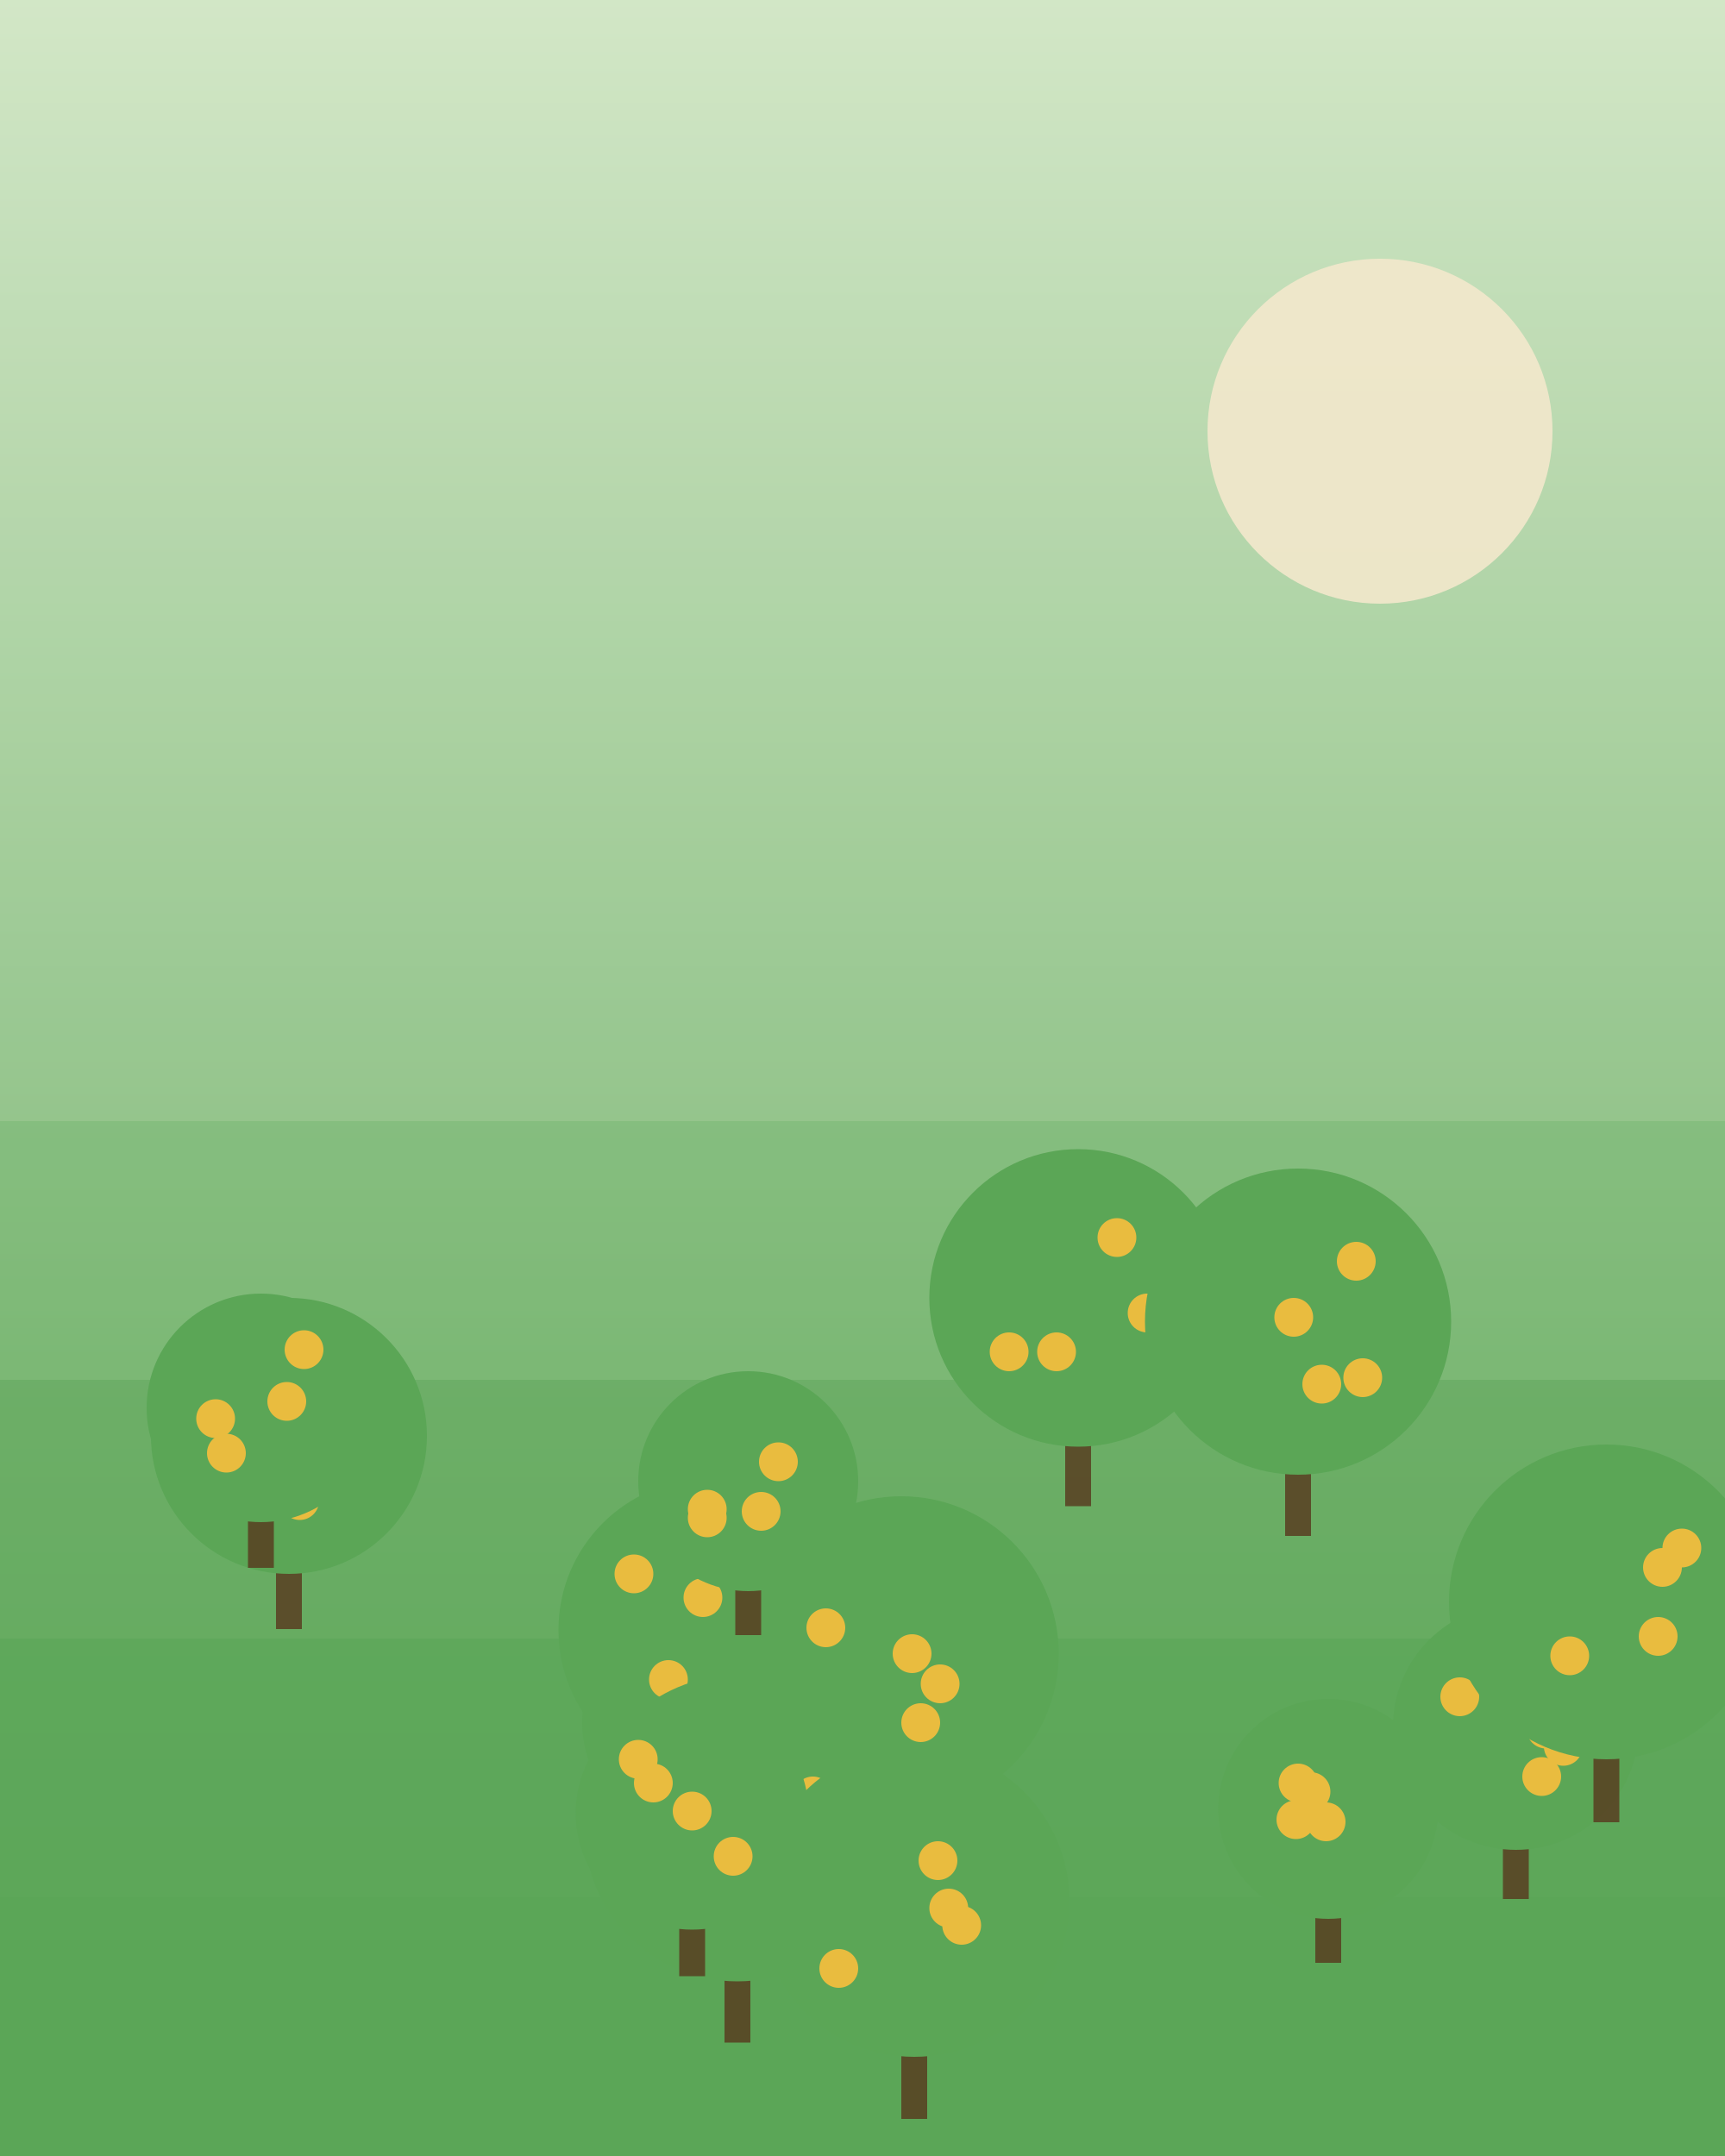
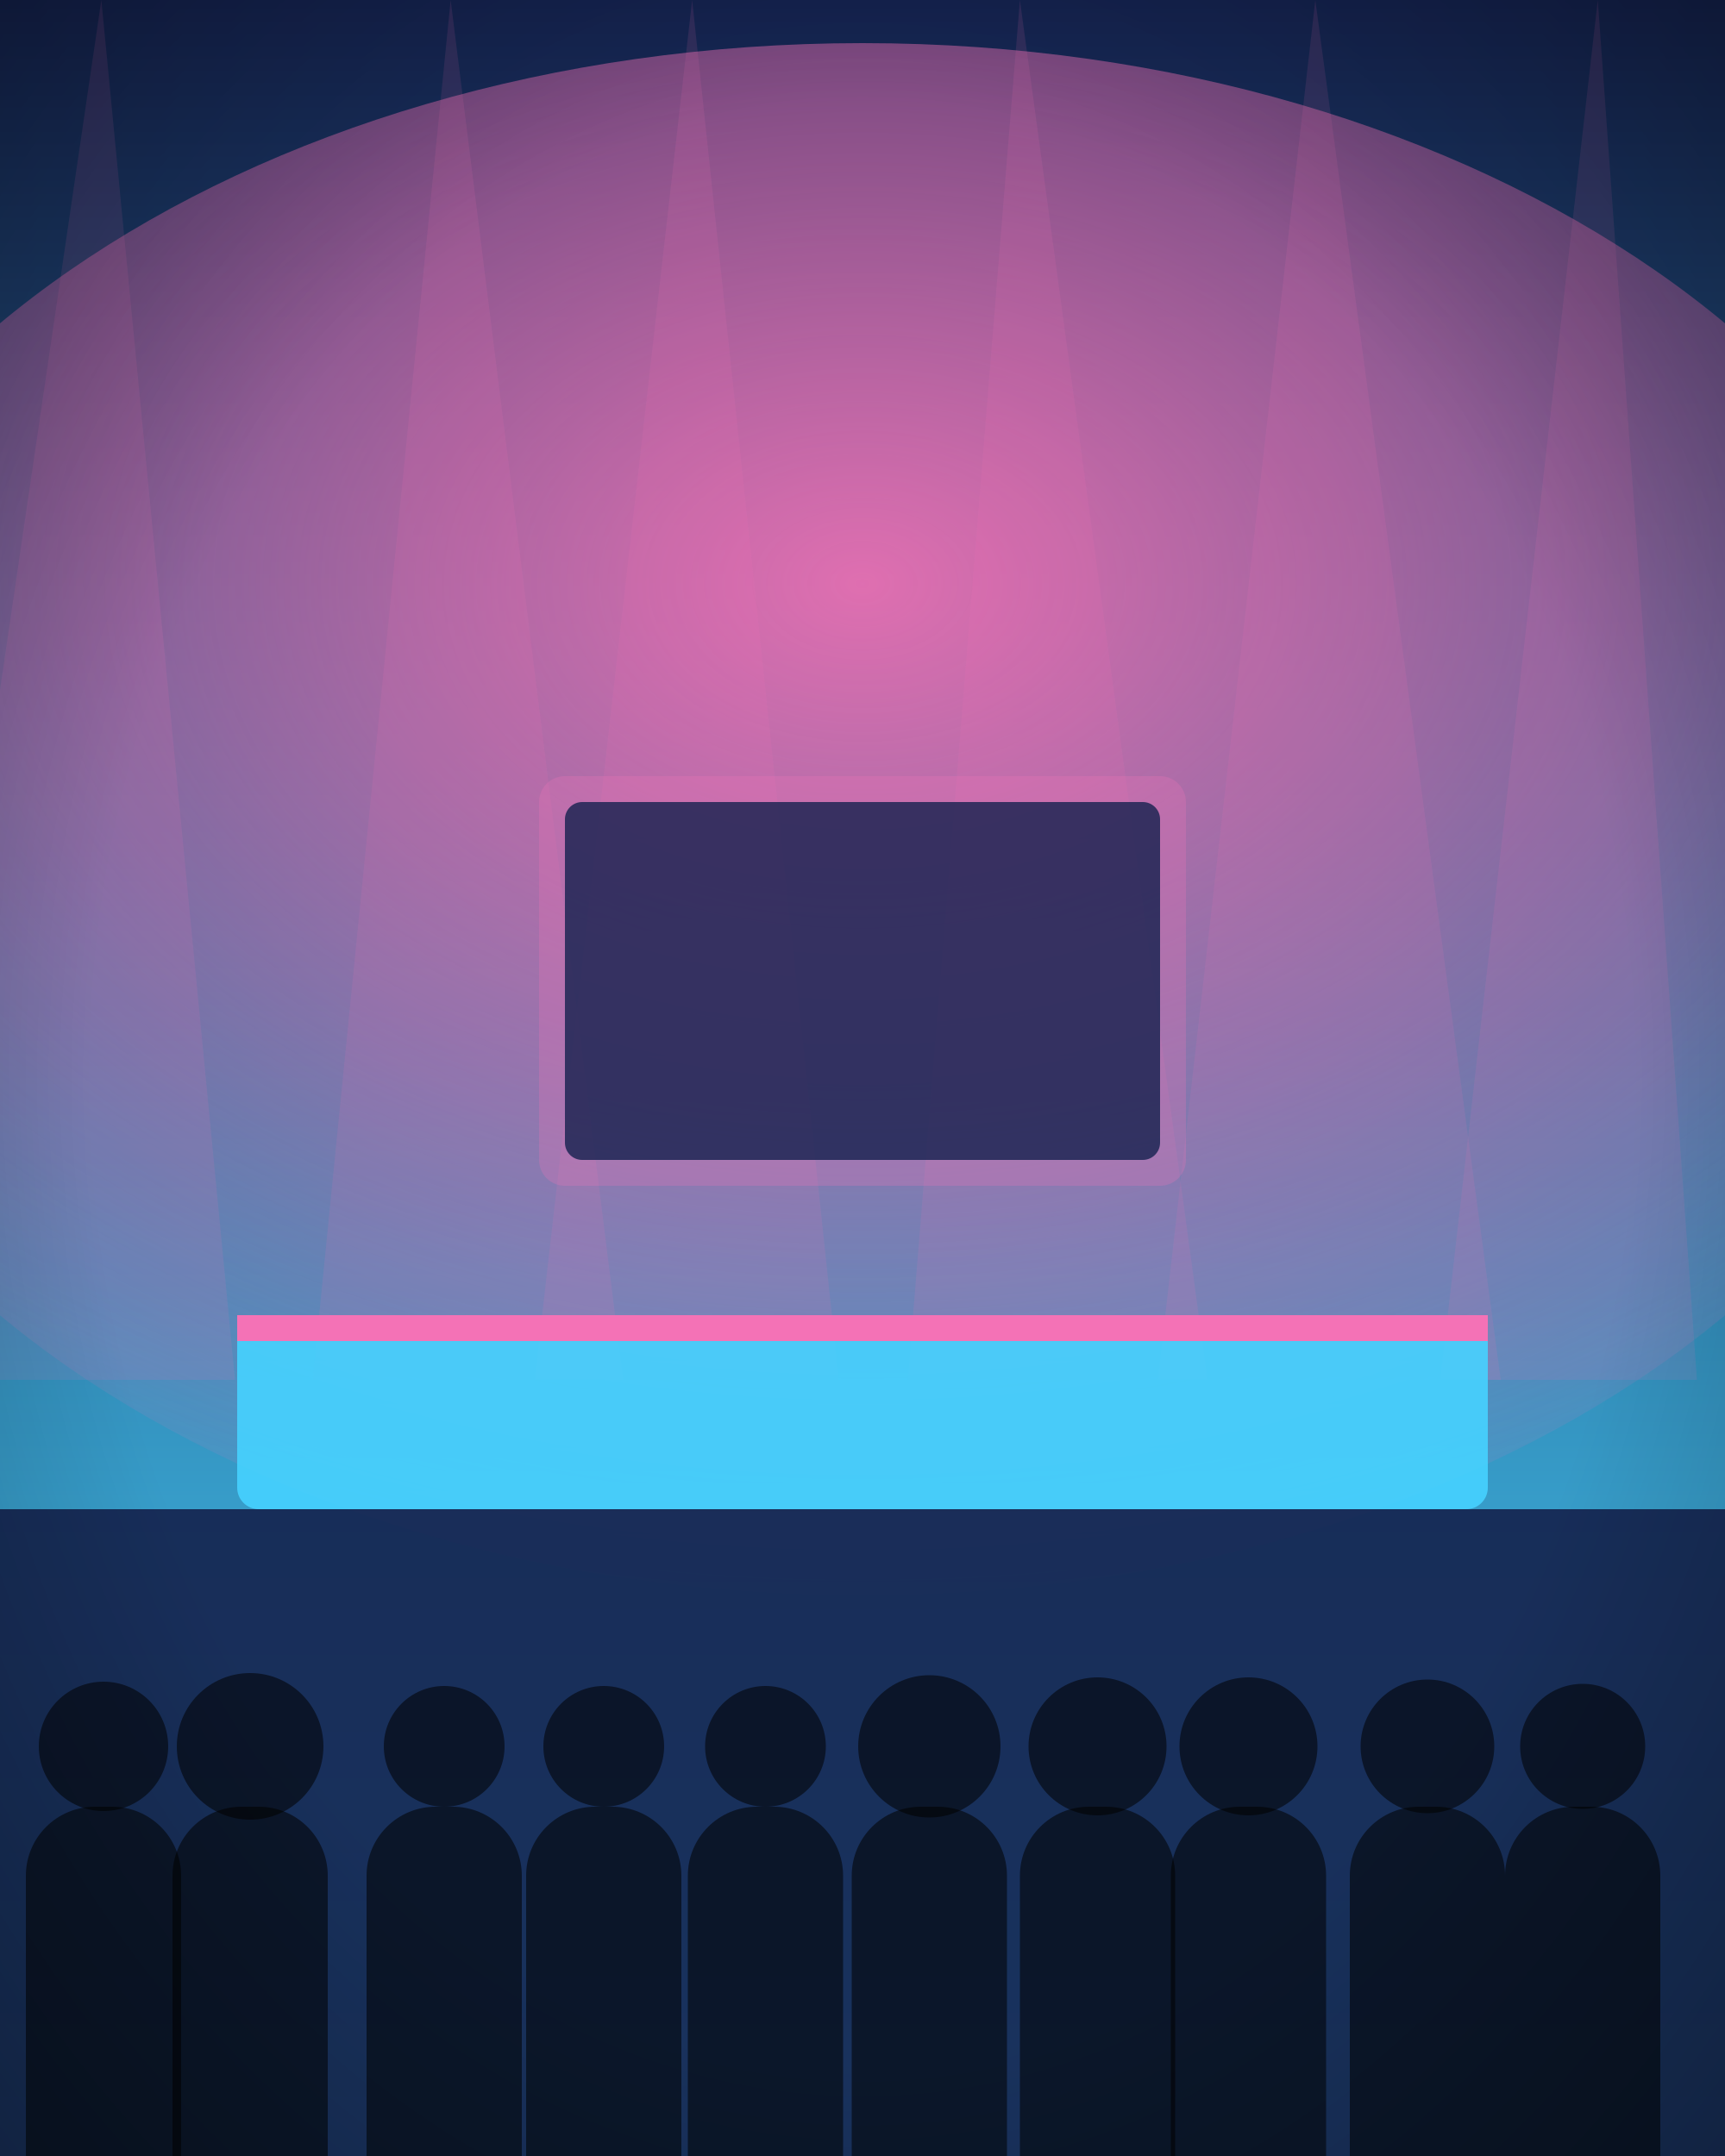
- <svg xmlns="http://www.w3.org/2000/svg" viewBox="0 0 800 1000" width="800" height="1000" role="img" aria-label="Foto contoh 9">
+ <svg xmlns="http://www.w3.org/2000/svg" viewBox="0 0 800 1000" width="800" height="1000" role="img" aria-label="Panggung biru">
  <defs>
    <linearGradient id="g" x1="0" y1="0" x2="0" y2="1">
-       <stop offset="0" stop-color="#DDF2D1" />
-       <stop offset="1" stop-color="#5FAE5A" />
+       <stop offset="0" stop-color="#14214D" />
+       <stop offset="1" stop-color="#46D2FF" />
    </linearGradient>
    <radialGradient id="l" cx=".5" cy=".35" r=".7">
-       <stop offset="0" stop-color="#F5C542" stop-opacity=".9" />
-       <stop offset="1" stop-color="#F5C542" stop-opacity="0" />
+       <stop offset="0" stop-color="#F472B6" stop-opacity=".9" />
+       <stop offset="1" stop-color="#F472B6" stop-opacity="0" />
    </radialGradient>
-     <filter id="n">
-       <feGaussianBlur stdDeviation="14" />
-     </filter>
+     <radialGradient id="v" cx=".5" cy=".5" r=".75">
+       <stop offset=".6" stop-color="#000" stop-opacity="0" />
+       <stop offset="1" stop-color="#000" stop-opacity=".35" />
+     </radialGradient>
  </defs>
  <rect width="800" height="1000" fill="url(#g)" />
-   <rect x="0" y="520" width="800" height="480" fill="#5FAE5A" opacity="0.25" />
-   <rect x="0" y="640" width="800" height="360" fill="#5FAE5A" opacity="0.45" />
-   <rect x="0" y="760" width="800" height="240" fill="#5FAE5A" opacity="0.65" />
-   <rect x="0" y="880" width="800" height="120" fill="#5FAE5A" opacity="0.85" />
-   <rect x="610" y="839" width="12" height="71.4" fill="#5B3A1E" opacity=".8" />
-   <circle cx="616" cy="839" r="51" fill="#5FAE5A" />
-   <circle cx="615" cy="845" r="9" fill="#F5C542" />
-   <circle cx="602" cy="827" r="9" fill="#F5C542" />
-   <circle cx="608" cy="831" r="9" fill="#F5C542" />
-   <circle cx="601" cy="844" r="9" fill="#F5C542" />
-   <rect x="317" y="799" width="12" height="74.2" fill="#5B3A1E" opacity=".8" />
-   <circle cx="323" cy="799" r="53" fill="#5FAE5A" />
-   <circle cx="333" cy="811" r="9" fill="#F5C542" />
-   <circle cx="343" cy="781" r="9" fill="#F5C542" />
-   <circle cx="331" cy="789" r="9" fill="#F5C542" />
-   <circle cx="308" cy="798" r="9" fill="#F5C542" />
-   <rect x="128" y="666" width="12" height="89.6" fill="#5B3A1E" opacity=".8" />
-   <circle cx="134" cy="666" r="64" fill="#5FAE5A" />
-   <circle cx="122" cy="673" r="9" fill="#F5C542" />
-   <circle cx="128" cy="639" r="9" fill="#F5C542" />
-   <circle cx="156" cy="664" r="9" fill="#F5C542" />
-   <circle cx="139" cy="696" r="9" fill="#F5C542" />
-   <rect x="323" y="756" width="12" height="98.0" fill="#5B3A1E" opacity=".8" />
-   <circle cx="329" cy="756" r="70" fill="#5FAE5A" />
-   <circle cx="326" cy="741" r="9" fill="#F5C542" />
-   <circle cx="310" cy="779" r="9" fill="#F5C542" />
-   <circle cx="294" cy="730" r="9" fill="#F5C542" />
-   <circle cx="327" cy="722" r="9" fill="#F5C542" />
-   <rect x="697" y="801" width="12" height="79.8" fill="#5B3A1E" opacity=".8" />
-   <circle cx="703" cy="801" r="57" fill="#5FAE5A" />
-   <circle cx="725" cy="810" r="9" fill="#F5C542" />
-   <circle cx="715" cy="824" r="9" fill="#F5C542" />
-   <circle cx="677" cy="787" r="9" fill="#F5C542" />
-   <circle cx="717" cy="802" r="9" fill="#F5C542" />
-   <rect x="494" y="602" width="12" height="96.6" fill="#5B3A1E" opacity=".8" />
-   <circle cx="500" cy="602" r="69" fill="#5FAE5A" />
-   <circle cx="468" cy="627" r="9" fill="#F5C542" />
-   <circle cx="490" cy="627" r="9" fill="#F5C542" />
-   <circle cx="532" cy="609" r="9" fill="#F5C542" />
-   <circle cx="518" cy="574" r="9" fill="#F5C542" />
-   <rect x="412" y="767" width="12" height="102.2" fill="#5B3A1E" opacity=".8" />
-   <circle cx="418" cy="767" r="73" fill="#5FAE5A" />
-   <circle cx="427" cy="799" r="9" fill="#F5C542" />
-   <circle cx="436" cy="781" r="9" fill="#F5C542" />
-   <circle cx="423" cy="767" r="9" fill="#F5C542" />
-   <circle cx="383" cy="755" r="9" fill="#F5C542" />
-   <rect x="596" y="613" width="12" height="99.4" fill="#5B3A1E" opacity=".8" />
-   <circle cx="602" cy="613" r="71" fill="#5FAE5A" />
-   <circle cx="629" cy="585" r="9" fill="#F5C542" />
-   <circle cx="632" cy="639" r="9" fill="#F5C542" />
-   <circle cx="600" cy="611" r="9" fill="#F5C542" />
-   <circle cx="613" cy="642" r="9" fill="#F5C542" />
-   <rect x="739" y="743" width="12" height="102.2" fill="#5B3A1E" opacity=".8" />
-   <circle cx="745" cy="743" r="73" fill="#5FAE5A" />
-   <circle cx="728" cy="768" r="9" fill="#F5C542" />
-   <circle cx="780" cy="718" r="9" fill="#F5C542" />
-   <circle cx="769" cy="759" r="9" fill="#F5C542" />
-   <circle cx="771" cy="727" r="9" fill="#F5C542" />
-   <rect x="336" y="848" width="12" height="99.4" fill="#5B3A1E" opacity=".8" />
-   <circle cx="342" cy="848" r="71" fill="#5FAE5A" />
-   <circle cx="308" cy="834" r="9" fill="#F5C542" />
-   <circle cx="377" cy="833" r="9" fill="#F5C542" />
-   <circle cx="335" cy="869" r="9" fill="#F5C542" />
-   <circle cx="347" cy="867" r="9" fill="#F5C542" />
-   <rect x="315" y="841" width="12" height="75.6" fill="#5B3A1E" opacity=".8" />
-   <circle cx="321" cy="841" r="54" fill="#5FAE5A" />
-   <circle cx="321" cy="840" r="9" fill="#F5C542" />
-   <circle cx="296" cy="816" r="9" fill="#F5C542" />
-   <circle cx="340" cy="861" r="9" fill="#F5C542" />
-   <circle cx="303" cy="827" r="9" fill="#F5C542" />
-   <rect x="115" y="653" width="12" height="74.2" fill="#5B3A1E" opacity=".8" />
-   <circle cx="121" cy="653" r="53" fill="#5FAE5A" />
-   <circle cx="100" cy="658" r="9" fill="#F5C542" />
-   <circle cx="133" cy="650" r="9" fill="#F5C542" />
-   <circle cx="105" cy="674" r="9" fill="#F5C542" />
-   <circle cx="141" cy="626" r="9" fill="#F5C542" />
-   <rect x="341" y="687" width="12" height="71.4" fill="#5B3A1E" opacity=".8" />
-   <circle cx="347" cy="687" r="51" fill="#5FAE5A" />
-   <circle cx="361" cy="678" r="9" fill="#F5C542" />
-   <circle cx="328" cy="704" r="9" fill="#F5C542" />
-   <circle cx="353" cy="701" r="9" fill="#F5C542" />
-   <circle cx="328" cy="700" r="9" fill="#F5C542" />
-   <rect x="418" y="882" width="12" height="100.8" fill="#5B3A1E" opacity=".8" />
-   <circle cx="424" cy="882" r="72" fill="#5FAE5A" />
-   <circle cx="446" cy="893" r="9" fill="#F5C542" />
-   <circle cx="440" cy="885" r="9" fill="#F5C542" />
-   <circle cx="435" cy="863" r="9" fill="#F5C542" />
-   <circle cx="389" cy="913" r="9" fill="#F5C542" />
-   <circle cx="640" cy="200" r="80" fill="#FFF3D6" opacity=".9" />
-   <rect width="800" height="1000" fill="#000" opacity=".05" />
+   <ellipse cx="400" cy="380" rx="520" ry="360" fill="url(#l)" />
+   <polygon points="47,0 -47,640 109,640" fill="#F472B6" opacity=".12" />
+   <polygon points="209,0 145,640 289,640" fill="#F472B6" opacity=".12" />
+   <polygon points="321,0 248,640 389,640" fill="#F472B6" opacity=".12" />
+   <polygon points="473,0 421,640 560,640" fill="#F472B6" opacity=".12" />
+   <polygon points="610,0 537,640 696,640" fill="#F472B6" opacity=".12" />
+   <polygon points="741,0 668,640 787,640" fill="#F472B6" opacity=".12" />
+   <rect x="0" y="700" width="800" height="300" fill="#14214D" opacity=".9" />
+   <rect x="110" y="610" width="580" height="90" rx="10" fill="#46D2FF" opacity=".9" />
+   <rect x="110" y="610" width="580" height="12" fill="#F472B6" />
+   <rect x="250" y="360" width="300" height="190" rx="12" fill="#F472B6" opacity=".25" />
+   <rect x="262" y="372" width="276" height="166" rx="8" fill="#14214D" opacity=".8" />
+   <circle cx="48" cy="810" r="30" fill="#000" opacity=".55" />
+   <rect x="12" y="838" width="72" height="200" rx="32" fill="#000" opacity=".55" />
+   <circle cx="116" cy="810" r="34" fill="#000" opacity=".55" />
+   <rect x="80" y="838" width="72" height="200" rx="32" fill="#000" opacity=".55" />
+   <circle cx="206" cy="810" r="28" fill="#000" opacity=".55" />
+   <rect x="170" y="838" width="72" height="200" rx="32" fill="#000" opacity=".55" />
+   <circle cx="280" cy="810" r="28" fill="#000" opacity=".55" />
+   <rect x="244" y="838" width="72" height="200" rx="32" fill="#000" opacity=".55" />
+   <circle cx="355" cy="810" r="28" fill="#000" opacity=".55" />
+   <rect x="319" y="838" width="72" height="200" rx="32" fill="#000" opacity=".55" />
+   <circle cx="431" cy="810" r="33" fill="#000" opacity=".55" />
+   <rect x="395" y="838" width="72" height="200" rx="32" fill="#000" opacity=".55" />
+   <circle cx="509" cy="810" r="32" fill="#000" opacity=".55" />
+   <rect x="473" y="838" width="72" height="200" rx="32" fill="#000" opacity=".55" />
+   <circle cx="579" cy="810" r="32" fill="#000" opacity=".55" />
+   <rect x="543" y="838" width="72" height="200" rx="32" fill="#000" opacity=".55" />
+   <circle cx="662" cy="810" r="31" fill="#000" opacity=".55" />
+   <rect x="626" y="838" width="72" height="200" rx="32" fill="#000" opacity=".55" />
+   <circle cx="734" cy="810" r="29" fill="#000" opacity=".55" />
+   <rect x="698" y="838" width="72" height="200" rx="32" fill="#000" opacity=".55" />
+   <rect width="800" height="1000" fill="url(#v)" />
</svg>
